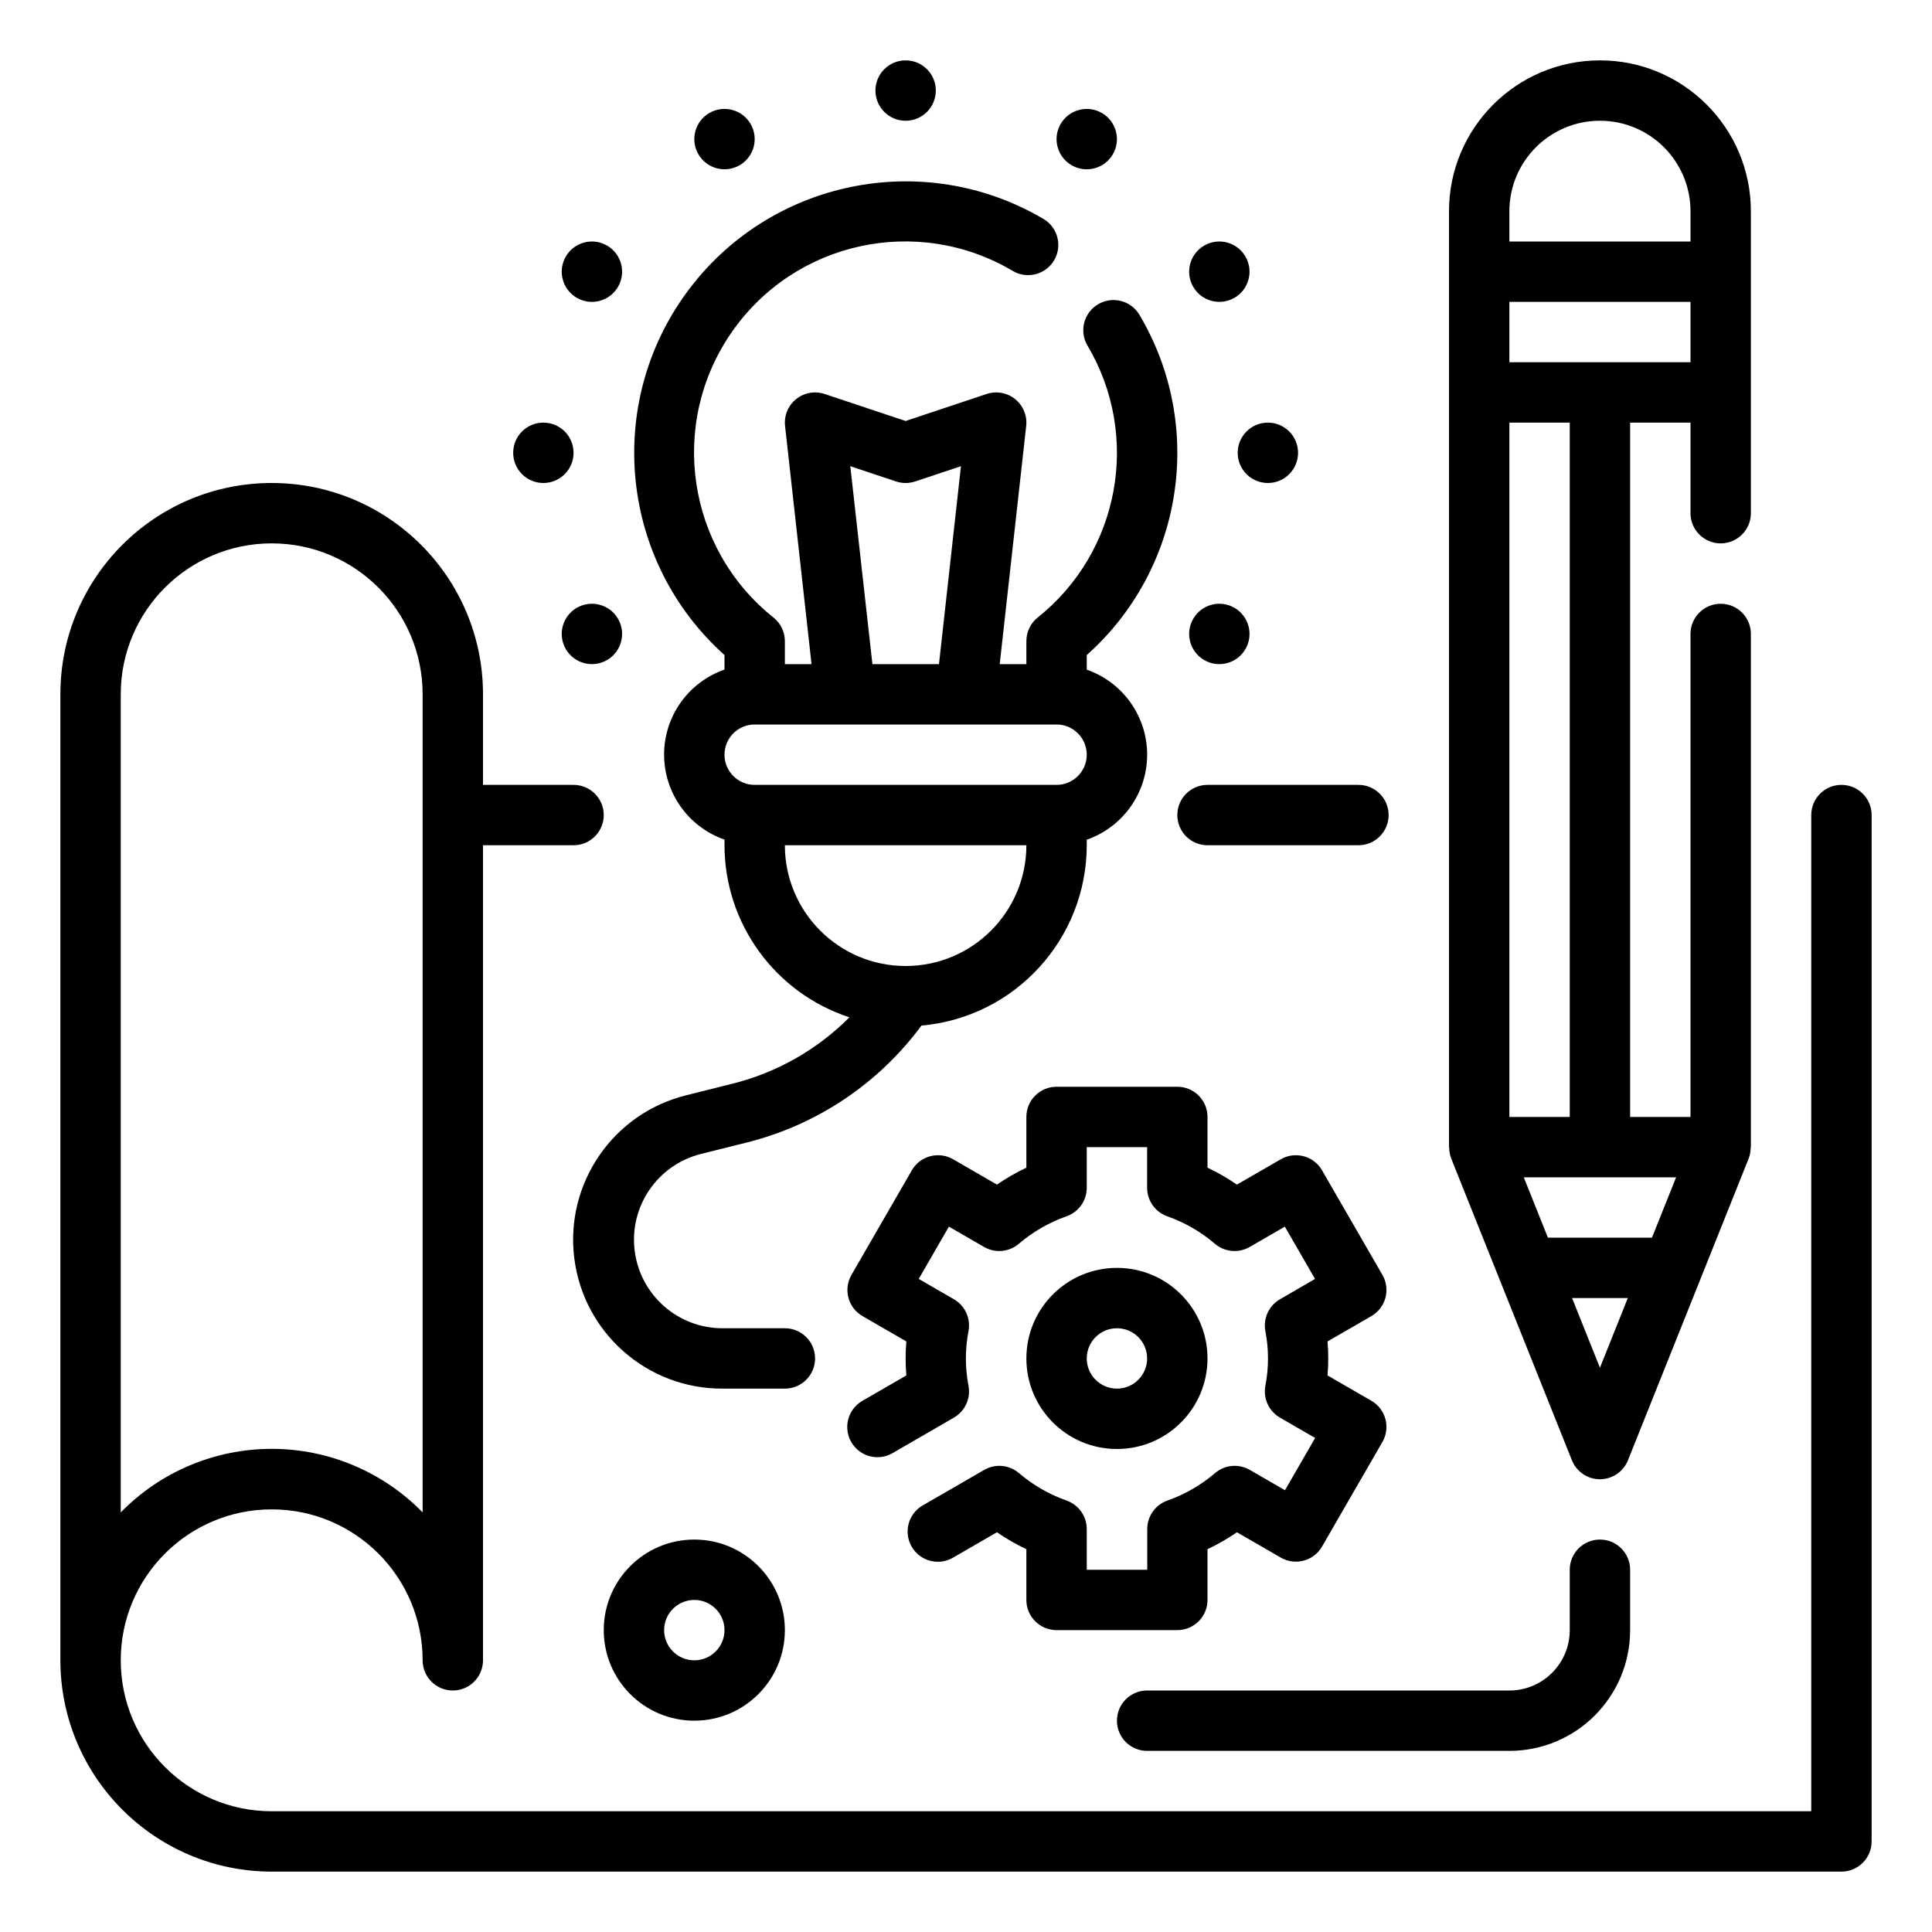
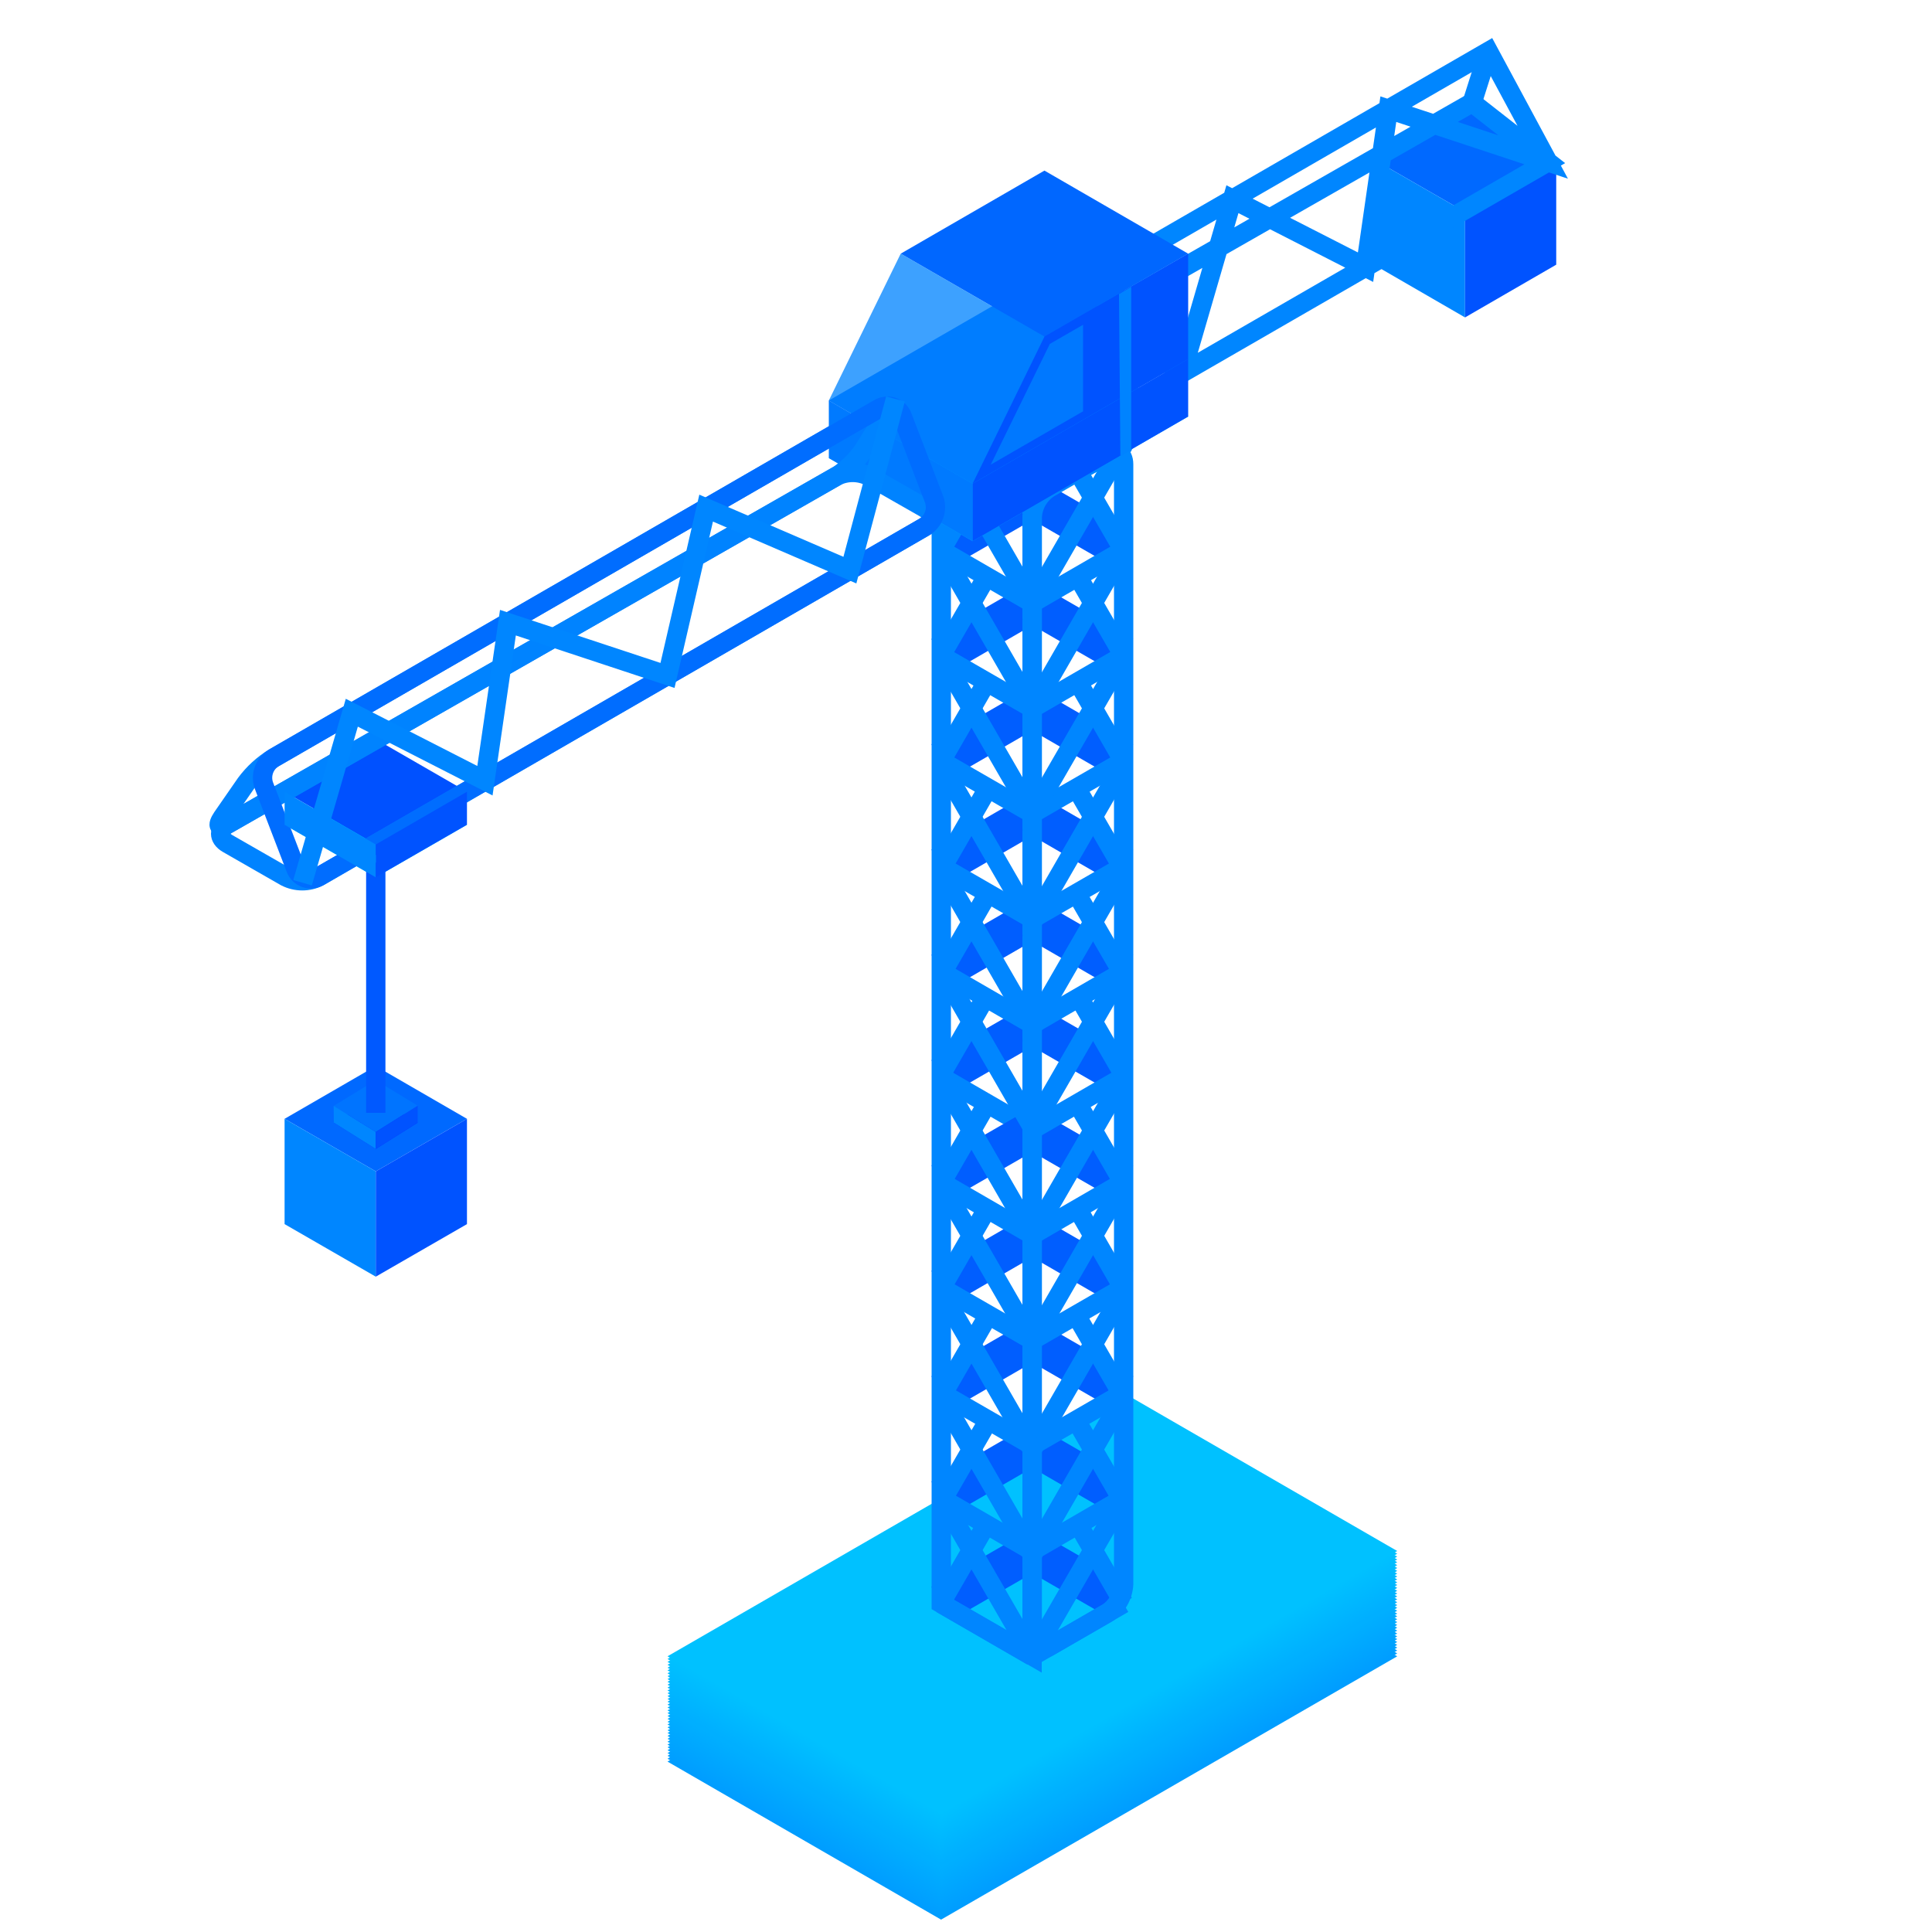
- <svg xmlns="http://www.w3.org/2000/svg" viewBox="0 0 64 64" width="512" height="512">
-   <g id="Outline">
-     <g>
-       <path d="M40,28h5a1,1,0,0,0,0-2H40a1,1,0,0,0,0,2Z" />
-       <path d="M61,26a1,1,0,0,0-1,1V60H9a5,5,0,1,1,5-5,1,1,0,0,0,2,0V28h3a1,1,0,0,0,0-2H16V23A7,7,0,0,0,2,23V55a7.008,7.008,0,0,0,7,7H61a1,1,0,0,0,1-1V27A1,1,0,0,0,61,26ZM4,23a5,5,0,0,1,10,0v27.1a6.991,6.991,0,0,0-10,0Z" />
-       <path d="M48.071,38.372l1.6,4v0l2.4,6a1,1,0,0,0,1.858,0l2.4-6v0l1.6-4a.988.988,0,0,0,.063-.334c0-.013.008-.024.008-.038V21a1,1,0,0,0-2,0V37H54V14h2v3a1,1,0,0,0,2,0V7A5,5,0,0,0,48,7V38c0,.014.007.025.008.039A.987.987,0,0,0,48.071,38.372ZM52.077,43h1.846L53,45.308Zm2.646-2H51.277l-.8-2h5.046ZM52,37H50V14h2ZM50,12V10h6v2Zm0-5a3,3,0,0,1,6,0V8H50Z" />
-       <path d="M24,21.7v.481a2.982,2.982,0,0,0,0,5.632V28a6.007,6.007,0,0,0,4.138,5.7,8.3,8.3,0,0,1-3.879,2.2l-1.525.382A4.931,4.931,0,0,0,23.93,46H26a1,1,0,0,0,0-2H23.93a2.931,2.931,0,0,1-.71-5.774l1.525-.381a10.3,10.3,0,0,0,5.779-3.871A6.005,6.005,0,0,0,36,28v-.184a2.982,2.982,0,0,0,0-5.632V21.7a8.972,8.972,0,0,0,1.747-11.269,1,1,0,0,0-1.723,1.017,6.972,6.972,0,0,1-1.65,9.009,1,1,0,0,0-.374.78V22h-.883l.877-7.89a1,1,0,0,0-1.31-1.059L30,13.946l-2.684-.895a1,1,0,0,0-1.31,1.059L26.883,22H26v-.76a1,1,0,0,0-.374-.78A6.993,6.993,0,0,1,33.549,8.975a1,1,0,1,0,1.017-1.723A8.994,8.994,0,0,0,24,21.7ZM30,32a4,4,0,0,1-4-4h8A4,4,0,0,1,30,32ZM28.167,15.443l1.517.506a1,1,0,0,0,.632,0l1.517-.506L31.105,22H28.9ZM28,24h7a1,1,0,0,1,0,2H25a1,1,0,0,1,0-2Z" />
-       <circle cx="18" cy="15" r="1" />
-       <circle cx="42" cy="15" r="1" />
-       <circle cx="30" cy="3" r="1" />
-       <path d="M19.108,9.866A1,1,0,1,0,18.742,8.5,1,1,0,0,0,19.108,9.866Z" />
-       <path d="M39.892,21.866a1,1,0,1,0-.366-1.366A1,1,0,0,0,39.892,21.866Z" />
-       <circle cx="36" cy="4.608" r="1" transform="translate(0.034 9.475) rotate(-15)" />
-       <path d="M40.892,9.866A1,1,0,1,0,39.526,9.5,1,1,0,0,0,40.892,9.866Z" />
-       <path d="M20.474,20.5a1,1,0,1,0-.366,1.366A1,1,0,0,0,20.474,20.5Z" />
-       <path d="M24.5,5.474a1,1,0,1,0-1.366-.366A1,1,0,0,0,24.5,5.474Z" />
-       <path d="M35,54h4a1,1,0,0,0,1-1V51.319a6.87,6.87,0,0,0,.974-.561l1.454.84a1,1,0,0,0,1.366-.366l2-3.464a1,1,0,0,0-.366-1.366l-1.452-.839c.016-.189.024-.376.024-.563s-.008-.374-.024-.563l1.452-.839a1,1,0,0,0,.366-1.366l-2-3.464a1,1,0,0,0-1.366-.366l-1.454.84A6.87,6.87,0,0,0,40,38.681V37a1,1,0,0,0-1-1H35a1,1,0,0,0-1,1v1.681a6.87,6.87,0,0,0-.974.561l-1.454-.84a1,1,0,0,0-1.366.366l-2,3.464a1,1,0,0,0,.366,1.366l1.452.839c-.016.189-.024.376-.024.563s.008.374.024.563l-1.452.839a1,1,0,1,0,1,1.732L31.6,46.96a1,1,0,0,0,.484-1.047,4.78,4.78,0,0,1,0-1.826A1,1,0,0,0,31.6,43.04l-1.166-.674,1-1.732,1.166.674a1,1,0,0,0,1.15-.106,4.994,4.994,0,0,1,1.58-.911A1,1,0,0,0,36,39.349V38h2v1.349a1,1,0,0,0,.666.942,4.994,4.994,0,0,1,1.58.911,1,1,0,0,0,1.15.106l1.166-.674,1,1.732L42.4,43.04a1,1,0,0,0-.484,1.047,4.78,4.78,0,0,1,0,1.826A1,1,0,0,0,42.4,46.96l1.166.674-1,1.732L41.4,48.692a1,1,0,0,0-1.15.106,4.994,4.994,0,0,1-1.58.911,1,1,0,0,0-.666.942V52H36V50.651a1,1,0,0,0-.666-.942,4.994,4.994,0,0,1-1.58-.911,1,1,0,0,0-1.15-.106l-2.032,1.174a1,1,0,1,0,1,1.732l1.454-.84a6.87,6.87,0,0,0,.974.561V53A1,1,0,0,0,35,54Z" />
-       <path d="M40,45a3,3,0,1,0-3,3A3,3,0,0,0,40,45Zm-4,0a1,1,0,1,1,1,1A1,1,0,0,1,36,45Z" />
-       <path d="M38,58H50a4,4,0,0,0,4-4V52a1,1,0,0,0-2,0v2a2,2,0,0,1-2,2H38a1,1,0,0,0,0,2Z" />
-       <path d="M20,54a3,3,0,1,0,3-3A3,3,0,0,0,20,54Zm4,0a1,1,0,1,1-1-1A1,1,0,0,1,24,54Z" />
-     </g>
+ <svg xmlns="http://www.w3.org/2000/svg" viewBox="0 0 100 100">
+   <defs>
+     <style>.cls-1{fill:#009dff;}.cls-2{fill:#009eff;}.cls-3{fill:#009fff;}.cls-4{fill:#00a0ff;}.cls-5{fill:#00a1ff;}.cls-6{fill:#00a2ff;}.cls-7{fill:#00a3ff;}.cls-8{fill:#00a4ff;}.cls-9{fill:#00a5ff;}.cls-10{fill:#00a6ff;}.cls-11{fill:#00a7ff;}.cls-12{fill:#00a8ff;}.cls-13{fill:#00a9ff;}.cls-14{fill:#0af;}.cls-15{fill:#00abff;}.cls-16{fill:#00acff;}.cls-17{fill:#00adff;}.cls-18{fill:#00aeff;}.cls-19{fill:#00afff;}.cls-20{fill:#00b0ff;}.cls-21{fill:#00b1ff;}.cls-22{fill:#00b2ff;}.cls-23{fill:#00b3ff;}.cls-24{fill:#00b4ff;}.cls-25{fill:#00b5ff;}.cls-26{fill:#00b6ff;}.cls-27{fill:#00b7ff;}.cls-28{fill:#00b8ff;}.cls-29{fill:#00b9ff;}.cls-30{fill:#00baff;}.cls-31{fill:#0bf;}.cls-32{fill:#00bcff;}.cls-33{fill:#00bdff;}.cls-34{fill:#00beff;}.cls-35{fill:#00bfff;}.cls-36{fill:#00c0ff;}.cls-37{fill:#00c1ff;}.cls-38,.cls-39,.cls-50,.cls-51{fill:none;}.cls-38{stroke:#005eff;stroke-width:2px;}.cls-38,.cls-39,.cls-50,.cls-51,.cls-54{stroke-miterlimit:10;}.cls-39{stroke:#0086ff;}.cls-40{fill:#0069ff;}.cls-41,.cls-54{fill:#0086ff;}.cls-42{fill:#0053ff;}.cls-43{fill:#0068ff;}.cls-44{fill:#0067ff;}.cls-45{fill:#007aff;}.cls-46,.cls-47{fill:#0083ff;}.cls-46{opacity:0.76;}.cls-48{fill:#00daff;}.cls-49{fill:#0051ff;}.cls-50{stroke:#0083ff;}.cls-51{stroke:#006dff;}.cls-52{fill:#0030ff;}.cls-53{fill:#0074ff;}.cls-54{stroke:#0059ff;}</style>
+   </defs>
+   <g id="Landing-Page">
+     <polygon class="cls-1" points="58.15 93.91 48.71 99.36 34.55 91.18 58.16 77.55 72.32 85.73 58.15 93.91" />
+     <polygon class="cls-2" points="58.15 93.76 48.71 99.21 34.55 91.03 58.16 77.4 72.32 85.58 58.15 93.76" />
+     <polygon class="cls-3" points="58.15 93.61 48.71 99.06 34.55 90.88 58.16 77.25 72.32 85.43 58.15 93.61" />
+     <polygon class="cls-4" points="58.15 93.46 48.71 98.91 34.55 90.74 58.16 77.11 72.32 85.28 58.15 93.46" />
+     <polygon class="cls-5" points="58.15 93.31 48.71 98.77 34.55 90.59 58.16 76.96 72.32 85.14 58.15 93.31" />
+     <polygon class="cls-6" points="58.15 93.17 48.71 98.62 34.55 90.44 58.16 76.81 72.32 84.99 58.15 93.17" />
+     <polygon class="cls-7" points="58.15 93.02 48.71 98.47 34.55 90.3 58.16 76.67 72.32 84.84 58.15 93.02" />
+     <polygon class="cls-8" points="58.15 92.87 48.71 98.33 34.55 90.15 58.16 76.52 72.32 84.7 58.15 92.87" />
+     <polygon class="cls-9" points="58.15 92.73 48.71 98.18 34.55 90 58.16 76.37 72.32 84.55 58.15 92.73" />
+     <polygon class="cls-10" points="58.15 92.58 48.71 98.03 34.55 89.85 58.16 76.22 72.32 84.4 58.15 92.58" />
+     <polygon class="cls-11" points="58.15 92.43 48.71 97.88 34.55 89.7 58.16 76.08 72.32 84.25 58.15 92.43" />
+     <polygon class="cls-12" points="58.15 92.28 48.71 97.73 34.55 89.56 58.16 75.93 72.32 84.11 58.15 92.28" />
+     <polygon class="cls-13" points="58.15 92.14 48.71 97.59 34.55 89.41 58.16 75.78 72.32 83.96 58.15 92.14" />
+     <polygon class="cls-14" points="58.15 91.99 48.71 97.44 34.55 89.26 58.16 75.63 72.32 83.81 58.15 91.99" />
+     <polygon class="cls-15" points="58.15 91.84 48.71 97.29 34.55 89.12 58.16 75.49 72.32 83.66 58.15 91.84" />
+     <polygon class="cls-16" points="58.15 91.69 48.71 97.15 34.55 88.97 58.16 75.34 72.32 83.52 58.15 91.69" />
+     <polygon class="cls-17" points="58.15 91.55 48.71 97 34.55 88.82 58.16 75.19 72.32 83.37 58.15 91.55" />
+     <polygon class="cls-18" points="58.15 91.4 48.71 96.85 34.55 88.67 58.16 75.05 72.32 83.22 58.15 91.4" />
+     <polygon class="cls-19" points="58.15 91.25 48.71 96.7 34.55 88.53 58.16 74.9 72.32 83.08 58.15 91.25" />
+     <polygon class="cls-19" points="58.15 91.11 48.71 96.56 34.55 88.38 58.16 74.75 72.32 82.93 58.15 91.11" />
+     <polygon class="cls-20" points="58.15 90.96 48.71 96.41 34.55 88.23 58.16 74.6 72.32 82.78 58.15 90.96" />
+     <polygon class="cls-21" points="58.15 90.81 48.71 96.26 34.55 88.08 58.16 74.45 72.32 82.63 58.15 90.81" />
+     <polygon class="cls-22" points="58.15 90.66 48.71 96.11 34.55 87.94 58.16 74.31 72.32 82.48 58.15 90.66" />
+     <polygon class="cls-23" points="58.15 90.52 48.71 95.97 34.55 87.79 58.16 74.16 72.32 82.34 58.15 90.52" />
+     <polygon class="cls-24" points="58.15 90.37 48.71 95.82 34.55 87.64 58.16 74.01 72.32 82.19 58.15 90.37" />
+     <polygon class="cls-25" points="58.15 90.22 48.71 95.67 34.55 87.5 58.16 73.87 72.32 82.04 58.15 90.22" />
+     <polygon class="cls-26" points="58.15 90.07 48.71 95.53 34.55 87.35 58.16 73.72 72.32 81.9 58.15 90.07" />
+     <polygon class="cls-27" points="58.15 89.93 48.71 95.38 34.55 87.2 58.16 73.57 72.32 81.75 58.15 89.93" />
+     <polygon class="cls-28" points="58.15 89.78 48.71 95.23 34.55 87.05 58.16 73.42 72.32 81.6 58.15 89.78" />
+     <polygon class="cls-29" points="58.15 89.63 48.71 95.08 34.55 86.91 58.16 73.28 72.32 81.45 58.15 89.63" />
+     <polygon class="cls-30" points="58.15 89.48 48.71 94.94 34.55 86.76 58.16 73.13 72.32 81.31 58.15 89.48" />
+     <polygon class="cls-31" points="58.15 89.34 48.71 94.79 34.55 86.61 58.16 72.98 72.32 81.16 58.15 89.34" />
+     <polygon class="cls-32" points="58.15 89.19 48.71 94.64 34.55 86.46 58.16 72.83 72.32 81.01 58.15 89.19" />
+     <polygon class="cls-33" points="58.15 89.04 48.71 94.49 34.55 86.32 58.16 72.69 72.32 80.86 58.15 89.04" />
+     <polygon class="cls-34" points="58.15 88.89 48.71 94.35 34.55 86.17 58.16 72.54 72.32 80.72 58.15 88.89" />
+     <polygon class="cls-35" points="58.15 88.75 48.71 94.2 34.55 86.02 58.16 72.39 72.32 80.57 58.15 88.75" />
+     <polygon class="cls-36" points="58.15 88.6 48.71 94.05 34.55 85.87 58.16 72.25 72.32 80.42 58.15 88.6" />
+     <polygon class="cls-37" points="58.15 88.45 48.71 93.9 34.55 85.73 58.16 72.1 72.32 80.28 58.15 88.45" />
+     <line class="cls-38" x1="53.43" y1="80.28" x2="48.71" y2="83" />
+     <line class="cls-38" x1="58.15" y1="83" x2="53.43" y2="80.28" />
+     <line class="cls-39" x1="53.43" y1="85.73" x2="58.15" y2="83" />
+     <line class="cls-39" x1="48.71" y1="83" x2="53.43" y2="85.73" />
+     <line class="cls-38" x1="53.43" y1="25.76" x2="48.71" y2="28.48" />
+     <line class="cls-38" x1="53.43" y1="31.21" x2="48.71" y2="33.94" />
+     <line class="cls-38" x1="53.43" y1="36.66" x2="48.71" y2="39.39" />
+     <polyline class="cls-38" points="48.71 77.55 53.43 74.82 58.15 77.55" />
+     <polyline class="cls-38" points="48.71 72.1 53.43 69.37 58.16 72.1" />
+     <line class="cls-39" x1="53.43" y1="80.28" x2="48.71" y2="77.55" />
+     <line class="cls-39" x1="53.43" y1="74.82" x2="48.71" y2="72.1" />
+     <line class="cls-39" x1="58.15" y1="72.1" x2="53.43" y2="74.82" />
+     <line class="cls-38" x1="53.43" y1="53.02" x2="48.71" y2="55.74" />
+     <path class="cls-39" d="M53.81,25.45,58,23.19c.2-.12.2-.3,0-.41l-4.19-2.27a.92.92,0,0,0-.76,0l-4.18,2.27c-.21.11-.21.29,0,.41l4.18,2.26A.85.85,0,0,0,53.81,25.45Z" />
+     <line class="cls-38" x1="53.43" y1="47.56" x2="48.71" y2="50.29" />
+     <line class="cls-38" x1="53.43" y1="63.92" x2="48.71" y2="66.65" />
+     <line class="cls-39" x1="53.43" y1="58.47" x2="48.71" y2="55.74" />
+     <line class="cls-38" x1="53.43" y1="42.11" x2="48.71" y2="44.84" />
+     <line class="cls-39" x1="48.71" y1="50.29" x2="53.43" y2="53.02" />
+     <line class="cls-39" x1="48.71" y1="39.39" x2="53.43" y2="42.11" />
+     <line class="cls-39" x1="53.43" y1="69.37" x2="48.71" y2="66.65" />
+     <line class="cls-39" x1="48.71" y1="44.84" x2="53.43" y2="47.56" />
+     <line class="cls-38" x1="53.43" y1="63.92" x2="58.15" y2="66.65" />
+     <line class="cls-39" x1="48.71" y1="33.94" x2="53.43" y2="36.66" />
+     <line class="cls-38" x1="53.43" y1="58.47" x2="58.15" y2="61.19" />
+     <line class="cls-39" x1="58.15" y1="66.65" x2="53.43" y2="69.37" />
+     <line class="cls-38" x1="53.43" y1="58.47" x2="48.71" y2="61.19" />
+     <line class="cls-39" x1="58.15" y1="77.55" x2="53.43" y2="80.28" />
+     <line class="cls-38" x1="53.43" y1="36.66" x2="58.15" y2="39.39" />
+     <path class="cls-39" d="M48.72,23h0V83s0,0,0,0l4.7,2.71h0v-60Z" />
+     <line class="cls-39" x1="53.43" y1="63.92" x2="48.71" y2="61.19" />
+     <line class="cls-39" x1="58.15" y1="61.19" x2="53.43" y2="63.92" />
+     <line class="cls-38" x1="53.43" y1="53.02" x2="58.15" y2="55.74" />
+     <line class="cls-38" x1="53.43" y1="47.56" x2="58.15" y2="50.29" />
+     <line class="cls-38" x1="53.43" y1="31.21" x2="58.15" y2="33.93" />
+     <line class="cls-38" x1="53.43" y1="42.11" x2="58.15" y2="44.84" />
+     <line class="cls-38" x1="53.43" y1="25.76" x2="58.15" y2="28.48" />
+     <line class="cls-39" x1="58.15" y1="39.39" x2="53.43" y2="42.11" />
+     <line class="cls-39" x1="58.15" y1="33.93" x2="53.43" y2="36.66" />
+     <line class="cls-39" x1="58.15" y1="50.29" x2="53.43" y2="53.02" />
+     <path class="cls-39" d="M53.43,26.76a1.91,1.91,0,0,1,.87-1.5l3-1.73c.47-.27.86-.05.86.5V82a1.92,1.92,0,0,1-.86,1.5l-3,1.73c-.48.27-.87,0-.87-.5Z" />
+     <line class="cls-39" x1="58.15" y1="44.84" x2="53.43" y2="47.56" />
+     <line class="cls-39" x1="58.15" y1="55.74" x2="53.43" y2="58.47" />
+     <line class="cls-39" x1="53.43" y1="31.21" x2="48.71" y2="28.48" />
+     <line class="cls-39" x1="58.15" y1="28.48" x2="53.43" y2="31.21" />
+     <line class="cls-39" x1="48.71" y1="28.48" x2="51.07" y2="24.39" />
+     <line class="cls-39" x1="58.15" y1="23.03" x2="53.43" y2="31.21" />
+     <line class="cls-39" x1="53.43" y1="31.21" x2="48.71" y2="23.03" />
+     <line class="cls-39" x1="55.79" y1="24.4" x2="58.15" y2="28.48" />
+     <line class="cls-39" x1="48.71" y1="33.93" x2="51.07" y2="29.85" />
+     <line class="cls-39" x1="58.15" y1="28.48" x2="53.43" y2="36.66" />
+     <line class="cls-39" x1="53.43" y1="36.66" x2="48.71" y2="28.48" />
+     <line class="cls-39" x1="55.79" y1="29.85" x2="58.15" y2="33.93" />
+     <line class="cls-39" x1="48.71" y1="39.39" x2="51.07" y2="35.3" />
+     <line class="cls-39" x1="58.15" y1="33.94" x2="53.43" y2="42.11" />
+     <line class="cls-39" x1="53.43" y1="42.11" x2="48.71" y2="33.94" />
+     <line class="cls-39" x1="55.79" y1="35.3" x2="58.15" y2="39.39" />
+     <line class="cls-39" x1="48.71" y1="45" x2="51.07" y2="40.91" />
+     <line class="cls-39" x1="58.15" y1="39.55" x2="53.43" y2="47.73" />
+     <line class="cls-39" x1="53.43" y1="47.73" x2="48.71" y2="39.55" />
+     <line class="cls-39" x1="55.79" y1="40.92" x2="58.15" y2="45" />
+     <line class="cls-39" x1="48.71" y1="50.45" x2="51.07" y2="46.36" />
+     <line class="cls-39" x1="58.15" y1="45" x2="53.43" y2="53.18" />
+     <line class="cls-39" x1="53.43" y1="53.18" x2="48.71" y2="45" />
+     <line class="cls-39" x1="55.79" y1="46.37" x2="58.15" y2="50.45" />
+     <line class="cls-39" x1="48.71" y1="55.61" x2="51.07" y2="51.52" />
+     <line class="cls-39" x1="58.15" y1="50.16" x2="53.43" y2="58.34" />
+     <line class="cls-39" x1="53.43" y1="58.34" x2="48.71" y2="50.16" />
+     <line class="cls-39" x1="55.79" y1="51.52" x2="58.15" y2="55.61" />
+     <line class="cls-39" x1="48.71" y1="61.24" x2="51.07" y2="57.15" />
+     <line class="cls-39" x1="58.15" y1="55.79" x2="53.43" y2="63.97" />
+     <line class="cls-39" x1="53.43" y1="63.97" x2="48.71" y2="55.79" />
+     <line class="cls-39" x1="55.79" y1="57.15" x2="58.15" y2="61.24" />
+     <line class="cls-39" x1="48.71" y1="66.69" x2="51.07" y2="62.6" />
+     <line class="cls-39" x1="58.15" y1="61.24" x2="53.43" y2="69.42" />
+     <line class="cls-39" x1="53.43" y1="69.42" x2="48.71" y2="61.24" />
+     <line class="cls-39" x1="55.79" y1="62.6" x2="58.15" y2="66.69" />
+     <line class="cls-39" x1="48.71" y1="72.3" x2="51.07" y2="68.22" />
+     <line class="cls-39" x1="58.15" y1="66.85" x2="53.43" y2="75.03" />
+     <line class="cls-39" x1="53.43" y1="75.03" x2="48.71" y2="66.85" />
+     <line class="cls-39" x1="55.79" y1="68.22" x2="58.15" y2="72.3" />
+     <line class="cls-39" x1="48.71" y1="77.75" x2="51.07" y2="73.67" />
+     <line class="cls-39" x1="58.15" y1="72.3" x2="53.43" y2="80.48" />
+     <line class="cls-39" x1="53.43" y1="80.48" x2="48.71" y2="72.3" />
+     <line class="cls-39" x1="55.79" y1="73.67" x2="58.15" y2="77.75" />
+     <line class="cls-39" x1="48.71" y1="82.96" x2="51.07" y2="78.87" />
+     <line class="cls-39" x1="58.15" y1="77.51" x2="53.43" y2="85.68" />
+     <line class="cls-39" x1="48.71" y1="77.51" x2="53.43" y2="85.68" />
+     <line class="cls-39" x1="55.79" y1="78.87" x2="58.15" y2="82.96" />
+     <polygon class="cls-40" points="71.1 8.25 75.83 10.97 80.55 8.25 75.83 5.52 71.1 8.25" />
+     <polygon class="cls-41" points="71.11 13.7 71.1 8.25 75.83 10.97 75.83 16.43 71.11 13.7" />
+     <polygon class="cls-42" points="75.83 10.97 80.55 8.25 80.55 13.7 75.83 16.43 75.83 10.97" />
+     <polyline class="cls-39" points="75 6 56.51 16.56 61.23 19.28 80.12 8.38 76.2 5.31 56.51 16.56 58.87 13.15 77.04 2.66 80.12 8.38 71.86 5.65 70.68 13.83 63.79 10.31 61.23 19.11" />
+     <polygon class="cls-17" points="50.34 28.01 61.5 21.56 54.06 17.27 42.9 23.71 50.34 28.01" />
+     <polygon class="cls-43" points="50.34 25.03 61.5 18.58 54.06 14.29 42.9 20.73 50.34 25.03" />
+     <polygon class="cls-44" points="46.62 13.13 54.06 17.42 61.5 13.13 54.06 8.83 46.62 13.13" />
+     <polygon class="cls-45" points="42.9 20.73 42.9 23.71 50.34 28.01 50.34 25.03 42.9 20.73" />
+     <polygon class="cls-42" points="50.34 25.03 61.5 18.58 61.5 21.56 50.34 28.01 50.34 25.03" />
+     <polygon class="cls-42" points="61.5 18.58 61.5 13.13 54.06 17.42 50.34 25.03 61.5 18.58" />
+     <polygon class="cls-46" points="42.9 20.73 46.62 13.13 54.06 17.42 50.34 25.03 42.9 20.73" />
+     <polygon class="cls-46" points="54.34 17.8 56.06 16.81 56.06 21.29 51.28 24.05 54.34 17.8" />
+     <polyline class="cls-47" points="58.55 23.29 58.55 14.85 57.92 15.22 57.99 23.61" />
+     <polygon class="cls-48" points="14.73 42.69 19.45 45.41 24.17 42.69 19.45 39.96 14.73 42.69" />
+     <polygon class="cls-40" points="14.73 57.91 19.45 60.63 24.17 57.91 19.45 55.18 14.73 57.91" />
+     <polygon class="cls-41" points="14.73 63.36 14.73 57.91 19.45 60.63 19.45 66.08 14.73 63.36" />
+     <polygon class="cls-42" points="19.45 60.63 24.17 57.91 24.17 63.36 19.45 66.08 19.45 60.63" />
+     <polygon class="cls-49" points="14.73 40.98 19.45 43.71 24.17 40.98 19.45 38.26 14.73 40.98" />
+     <path class="cls-50" d="M11.81,42.64c-.48.27-.61.13-.3-.33l1.22-1.76a5.18,5.18,0,0,1,1.44-1.32L45.48,21.15c.48-.28.63-.12.34.35l-1.13,1.81a4.8,4.8,0,0,1-1.39,1.34Z" />
+     <path class="cls-50" d="M45,24.66a1.92,1.92,0,0,0-1.73,0l-31.49,18c-.48.27-.48.72,0,1l3,1.72a1.89,1.89,0,0,0,1.73,0L47.84,27.28c.48-.27.48-.72,0-1Z" />
+     <path class="cls-51" d="M46.71,21.58a.83.83,0,0,0-1.23-.43L14.17,39.23a1.2,1.2,0,0,0-.51,1.43l1.64,4.27a.83.83,0,0,0,1.23.43L47.84,27.28a1.2,1.2,0,0,0,.51-1.43Z" />
+     <polyline class="cls-39" points="46.35 20.65 43.99 29.51 36.55 26.3 34.55 34.96 26.29 32.23 25.1 40.41 18.21 36.89 15.66 45.69" />
+     <polygon class="cls-52" points="17.28 58.11 19.45 59.47 21.62 58.11 19.45 56.78 17.28 58.11" />
+     <polygon class="cls-53" points="17.27 57.24 19.45 58.59 21.62 57.23 19.45 55.91 17.27 57.24" />
+     <polygon class="cls-41" points="17.27 57.24 17.28 58.11 19.45 59.47 19.45 58.59 17.27 57.24" />
+     <polygon class="cls-42" points="19.45 58.59 21.62 57.23 21.62 58.11 19.45 59.47 19.45 58.59" />
+     <line class="cls-54" x1="19.45" y1="44.65" x2="19.45" y2="57.6" />
+     <line class="cls-39" x1="77.04" y1="2.66" x2="76.2" y2="5.31" />
+     <polyline class="cls-41" points="19.45 43.71 19.45 45.41 14.73 42.69 14.73 41.1 14.73 40.98" />
+     <polyline class="cls-42" points="24.17 40.98 24.17 42.69 19.45 45.41 19.45 43.71" />
  </g>
</svg>
